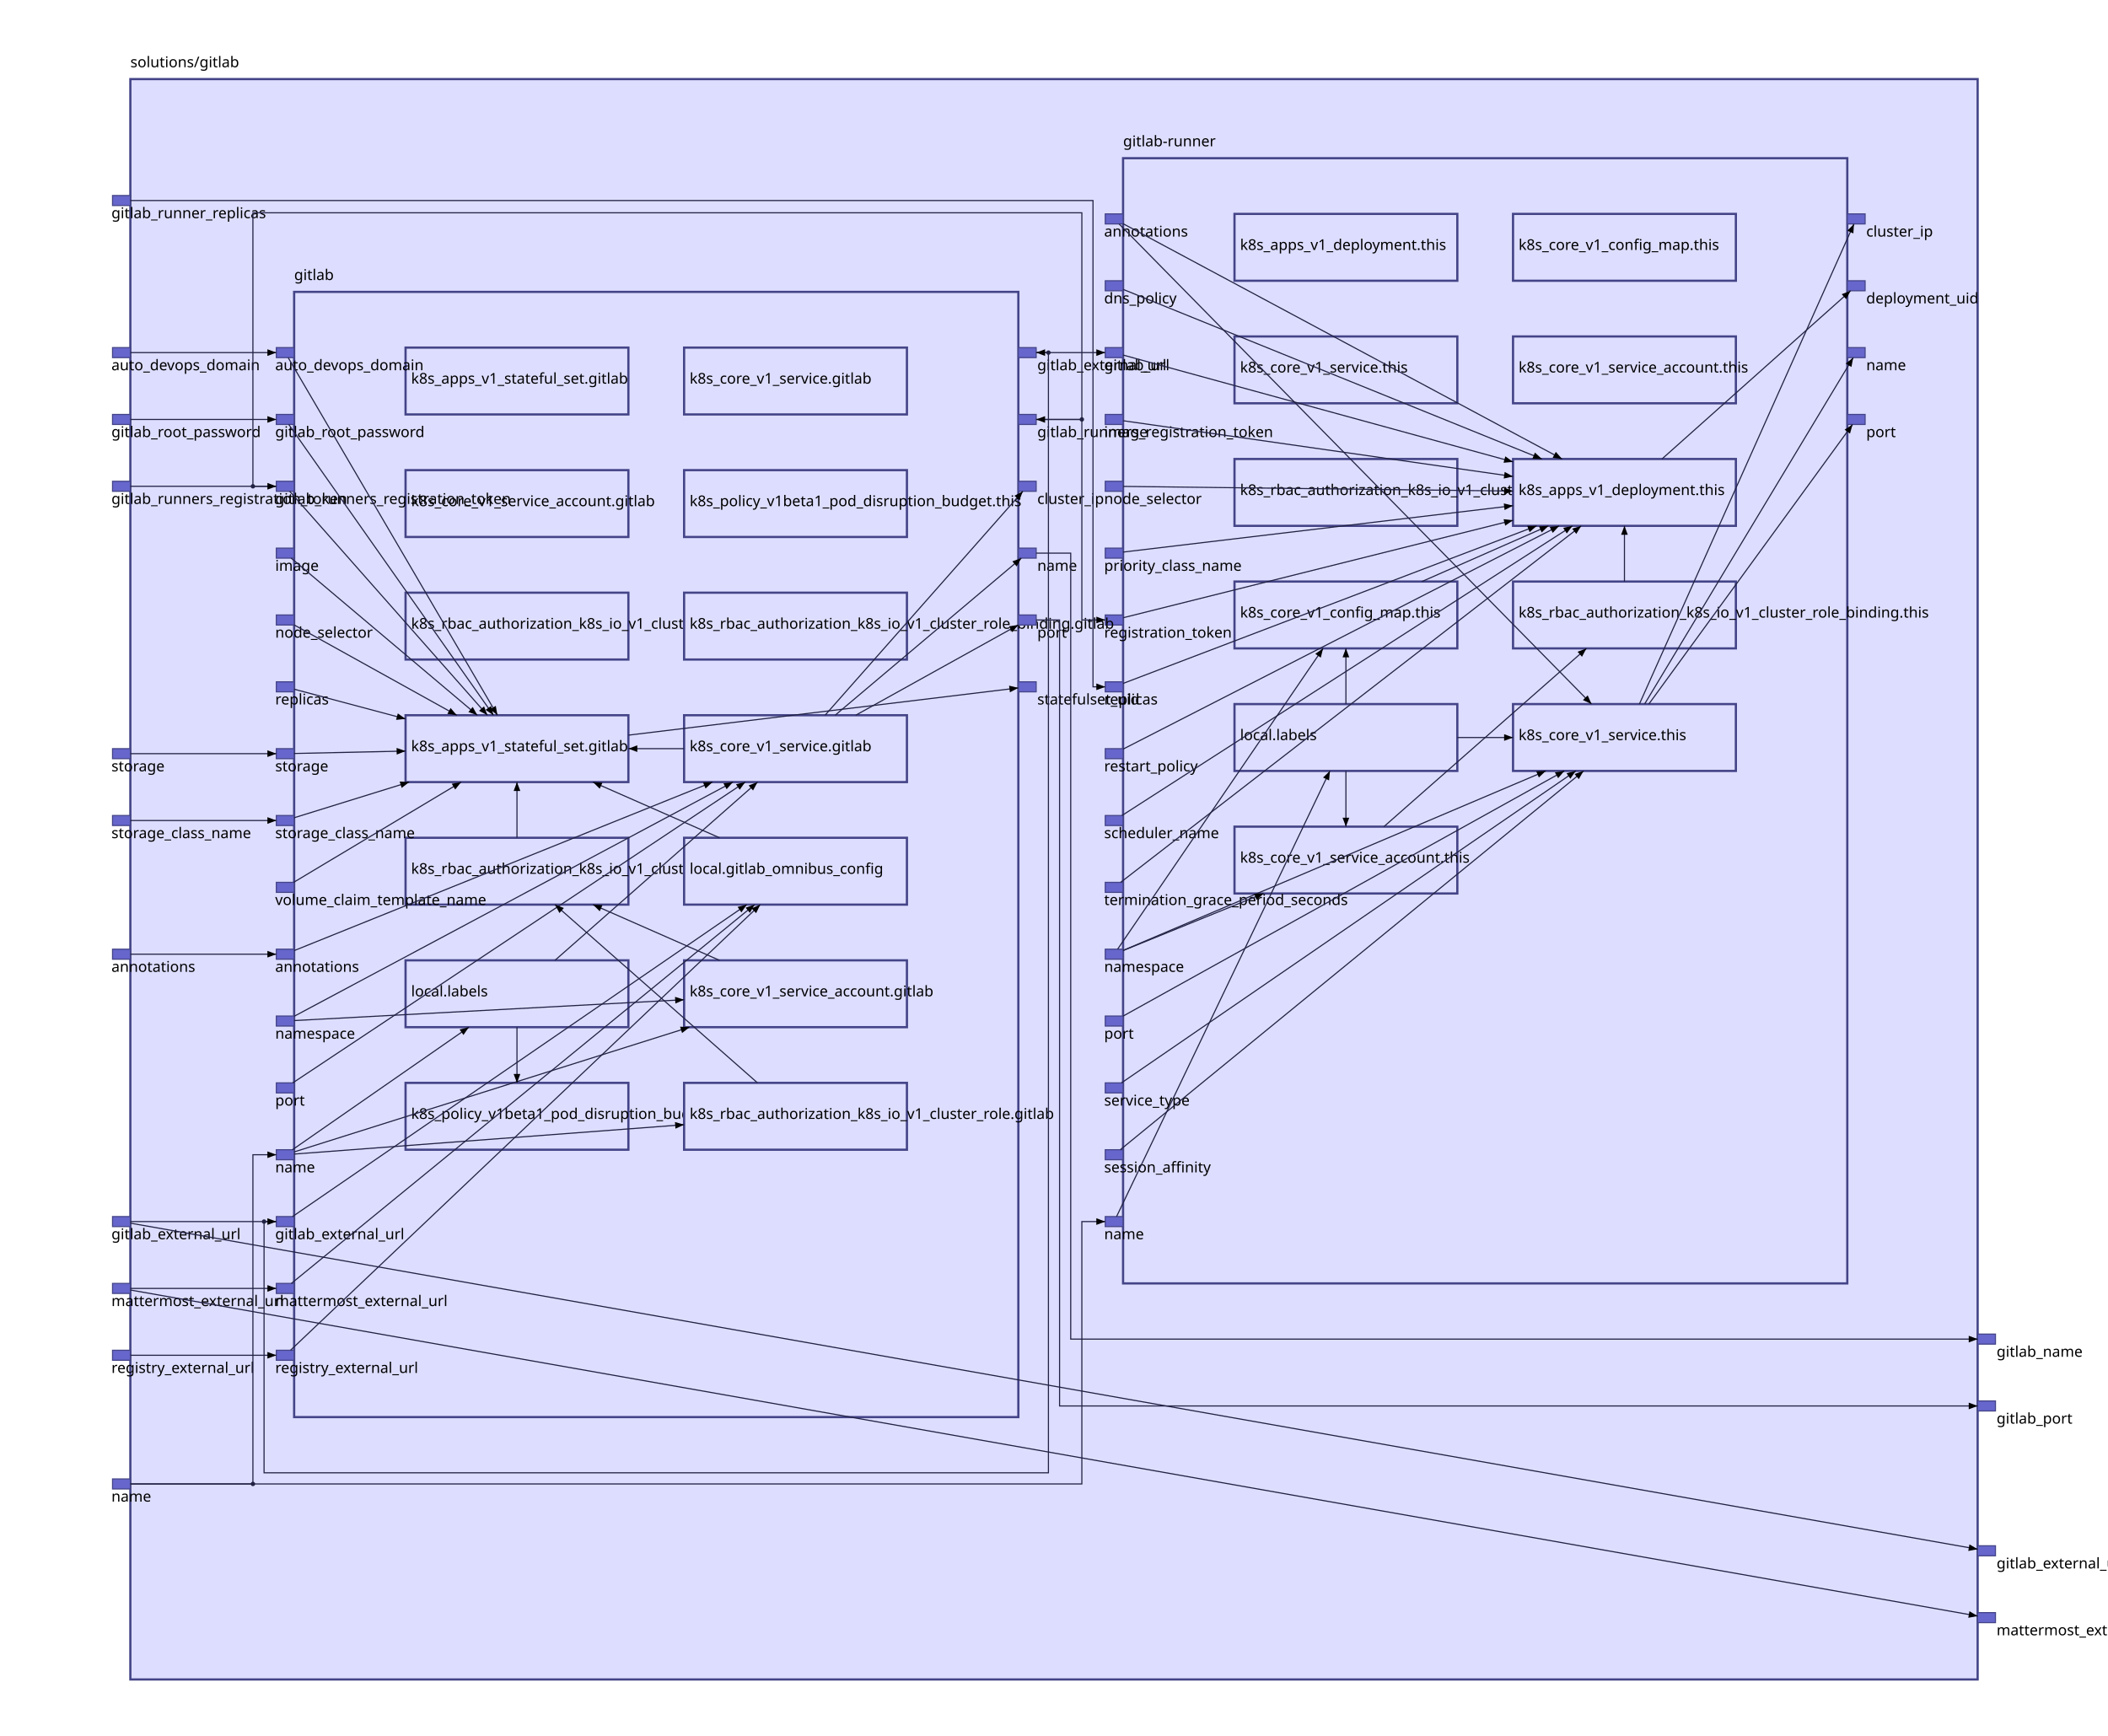
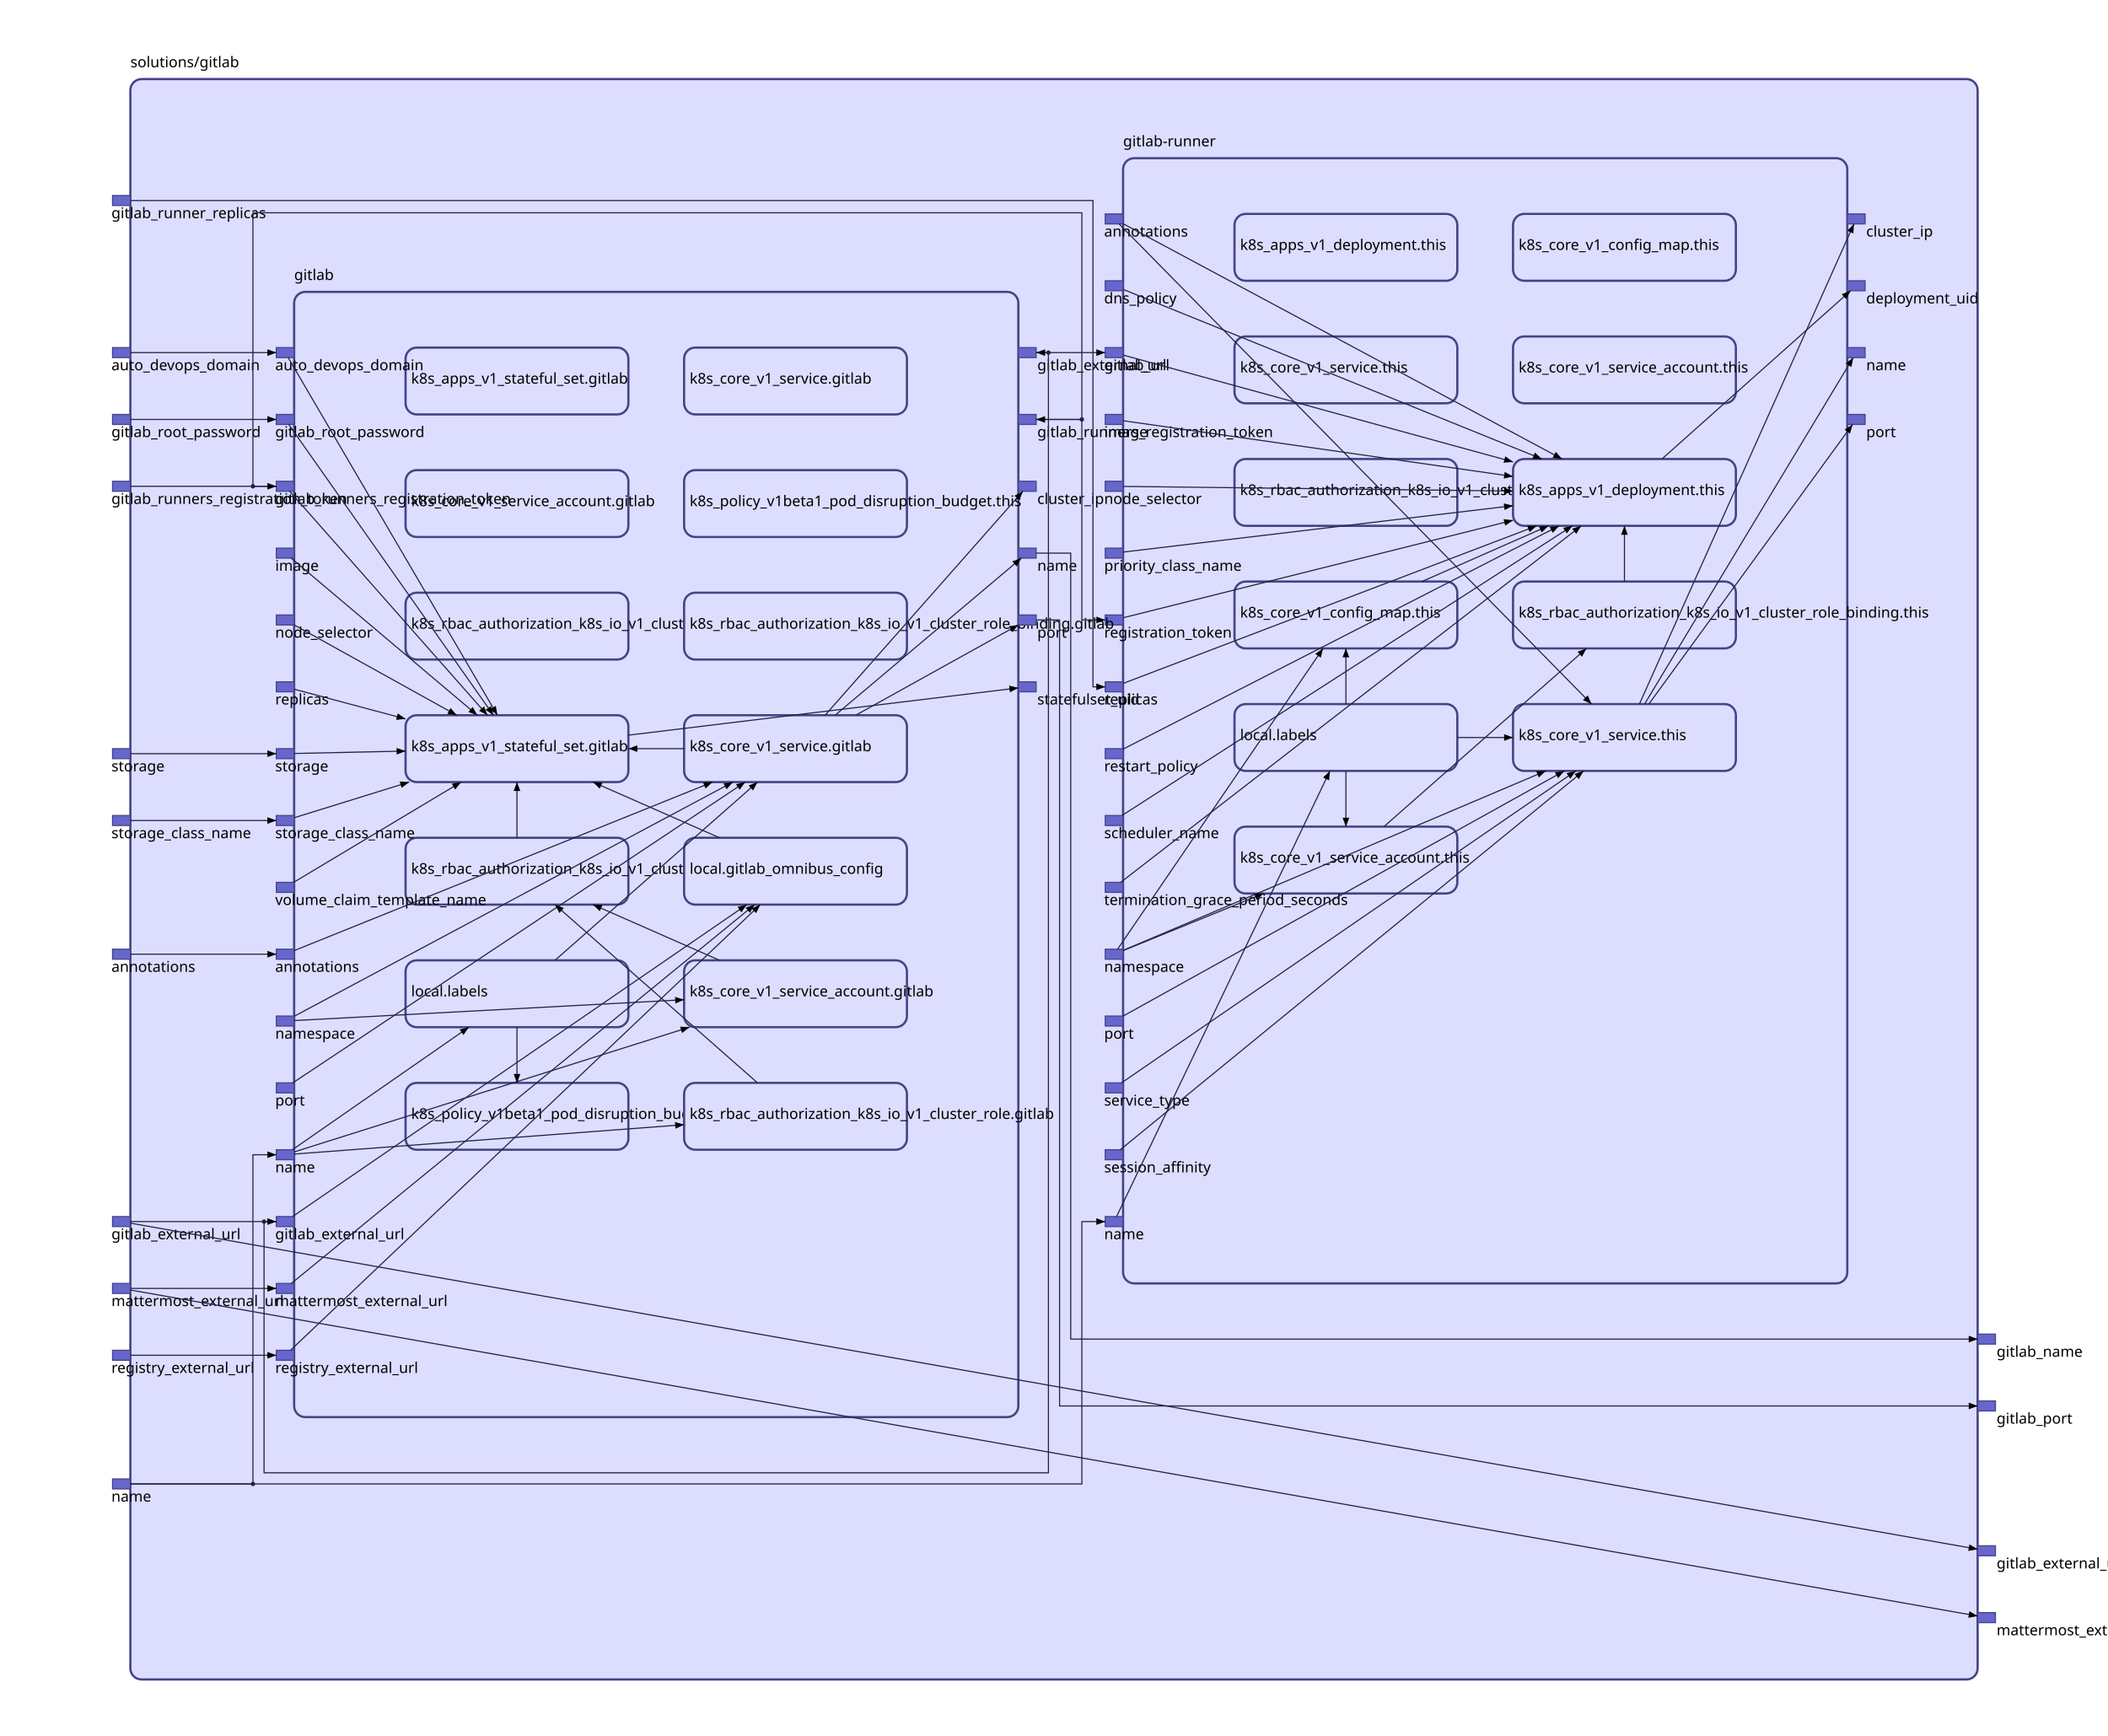
<svg xmlns="http://www.w3.org/2000/svg" id="sprotty_1" class="sprotty-graph sprotty" tabindex="1002" viewBox="0 0 1892 1557.5">
  <style>.elknode {
    stroke: #448;
    stroke-width: 2;
    fill: #ddf;
}

.elkport {
    stroke: #448;
    stroke-width: 1;
    fill: #66c;
}

.elkedge {
    fill: none;
    stroke: #224;
    stroke-width: 1;
}

.elkedge.arrow {
    fill: #336;
}

.elklabel {
    stroke-width: 0;
    stroke: #000;
    fill: #000;
    font-family: sans-serif;
    font-size: 10pt;
    dominant-baseline: hanging;
}

.elkjunction {
    stroke: none;
    fill: #224;
}

.selected &gt; rect {
    stroke-width: 3;
}

.mouseover {
    stroke: #88f;
}
/*
 * Copyright (C) 2017 TypeFox and others.
 *
 * Licensed under the Apache License, Version 2.0 (the "License"); you may not use this file except in compliance with the License.
 * You may obtain a copy of the License at http://www.apache.org/licenses/LICENSE-2.0
 */

.sprotty {
    padding: 0px;
    font-family: "Helvetica Neue", Helvetica, Arial, sans-serif;
}

.sprotty-hidden {
    display: block;
    position: absolute;
    width: 0px;
    height: 0px;
}

.sprotty-popup {
    font-family: "Helvetica Neue", Helvetica, Arial, sans-serif;
    position: absolute;
    background: white;
    border-radius: 5px;
    border: 1px solid;
    max-width: 400px;
    min-width: 100px;
}

.sprotty-popup &gt; div {
    margin: 10px;
}

.sprotty-popup-closed {
    display: none;
}
</style>
  <g transform="scale(1) translate(0,0)">
    <g id="sprotty_3" transform="translate(117, 71)" opacity="1">
-       <rect class="elknode" x="0" y="0" width="1658" height="1436.5" />
+       <rect class="elknode" x="0" y="0" rx="10" width="1658" height="1436.5" />
      <g id="sprotty_5" transform="translate(891, 71)" opacity="1">
-         <rect class="elknode" x="0" y="0" width="650" height="1010" />
+         <rect class="elknode" x="0" y="0" rx="10" width="650" height="1010" />
        <g id="sprotty_7" transform="translate(100, 50)" opacity="1">
-           <rect class="elknode" x="0" y="0" width="200" height="60" />
+           <rect class="elknode" x="0" y="0" rx="10" width="200" height="60" />
          <text id="sprotty_8" class="elklabel" transform="translate(5, 22) translate(0, 0)" opacity="1">k8s_apps_v1_deployment.this</text>
        </g>
        <g id="sprotty_9" transform="translate(350, 50)" opacity="1">
-           <rect class="elknode" x="0" y="0" width="200" height="60" />
+           <rect class="elknode" x="0" y="0" rx="10" width="200" height="60" />
          <text id="sprotty_10" class="elklabel" transform="translate(5, 22) translate(0, 0)" opacity="1">k8s_core_v1_config_map.this</text>
        </g>
        <g id="sprotty_11" transform="translate(100, 160)" opacity="1">
-           <rect class="elknode" x="0" y="0" width="200" height="60" />
+           <rect class="elknode" x="0" y="0" rx="10" width="200" height="60" />
          <text id="sprotty_12" class="elklabel" transform="translate(5, 22) translate(0, 0)" opacity="1">k8s_core_v1_service.this</text>
        </g>
        <g id="sprotty_13" transform="translate(350, 160)" opacity="1">
-           <rect class="elknode" x="0" y="0" width="200" height="60" />
+           <rect class="elknode" x="0" y="0" rx="10" width="200" height="60" />
          <text id="sprotty_14" class="elklabel" transform="translate(5, 22) translate(0, 0)" opacity="1">k8s_core_v1_service_account.this</text>
        </g>
        <g id="sprotty_15" transform="translate(100, 270)" opacity="1">
-           <rect class="elknode" x="0" y="0" width="200" height="60" />
+           <rect class="elknode" x="0" y="0" rx="10" width="200" height="60" />
          <text id="sprotty_16" class="elklabel" transform="translate(5, 22) translate(0, 0)" opacity="1">k8s_rbac_authorization_k8s_io_v1_cluster_role_binding.this</text>
        </g>
        <g id="sprotty_31" transform="translate(350, 270)" opacity="1">
-           <rect class="elknode" x="0" y="0" width="200" height="60" />
+           <rect class="elknode" x="0" y="0" rx="10" width="200" height="60" />
          <text id="sprotty_32" class="elklabel" transform="translate(5, 22) translate(0, 0)" opacity="1">k8s_apps_v1_deployment.this</text>
        </g>
        <g id="sprotty_33" transform="translate(100, 380)" opacity="1">
-           <rect class="elknode" x="0" y="0" width="200" height="60" />
+           <rect class="elknode" x="0" y="0" rx="10" width="200" height="60" />
          <text id="sprotty_34" class="elklabel" transform="translate(5, 22) translate(0, 0)" opacity="1">k8s_core_v1_config_map.this</text>
        </g>
        <g id="sprotty_36" transform="translate(350, 380)" opacity="1">
-           <rect class="elknode" x="0" y="0" width="200" height="60" />
+           <rect class="elknode" x="0" y="0" rx="10" width="200" height="60" />
          <text id="sprotty_37" class="elklabel" transform="translate(5, 22) translate(0, 0)" opacity="1">k8s_rbac_authorization_k8s_io_v1_cluster_role_binding.this</text>
        </g>
        <g id="sprotty_72" transform="translate(100, 490)" opacity="1">
-           <rect class="elknode" x="0" y="0" width="200" height="60" />
+           <rect class="elknode" x="0" y="0" rx="10" width="200" height="60" />
          <text id="sprotty_73" class="elklabel" transform="translate(5, 22) translate(0, 0)" opacity="1">local.labels</text>
        </g>
        <g id="sprotty_78" transform="translate(350, 490)" opacity="1">
-           <rect class="elknode" x="0" y="0" width="200" height="60" />
+           <rect class="elknode" x="0" y="0" rx="10" width="200" height="60" />
          <text id="sprotty_79" class="elklabel" transform="translate(5, 22) translate(0, 0)" opacity="1">k8s_core_v1_service.this</text>
        </g>
        <g id="sprotty_92" transform="translate(100, 600)" opacity="1">
-           <rect class="elknode" x="0" y="0" width="200" height="60" />
+           <rect class="elknode" x="0" y="0" rx="10" width="200" height="60" />
          <text id="sprotty_93" class="elklabel" transform="translate(5, 22) translate(0, 0)" opacity="1">k8s_core_v1_service_account.this</text>
        </g>
        <g id="sprotty_39" transform="translate(-16, 50)" opacity="1">
          <rect class="elkport" x="0" y="0" width="16" height="9" />
          <text id="sprotty_40" class="elklabel" transform="translate(-1, 10) translate(0, 0)" opacity="1">annotations</text>
        </g>
        <g id="sprotty_42" transform="translate(-16, 110)" opacity="1">
          <rect class="elkport" x="0" y="0" width="16" height="9" />
          <text id="sprotty_43" class="elklabel" transform="translate(-1, 10) translate(0, 0)" opacity="1">dns_policy</text>
        </g>
        <g id="sprotty_45" transform="translate(-16, 170)" opacity="1">
          <rect class="elkport" x="0" y="0" width="16" height="9" />
          <text id="sprotty_46" class="elklabel" transform="translate(-1, 10) translate(0, 0)" opacity="1">gitlab_url</text>
        </g>
        <g id="sprotty_48" transform="translate(-16, 230)" opacity="1">
          <rect class="elkport" x="0" y="0" width="16" height="9" />
          <text id="sprotty_49" class="elklabel" transform="translate(-1, 10) translate(0, 0)" opacity="1">image</text>
        </g>
        <g id="sprotty_51" transform="translate(-16, 290)" opacity="1">
          <rect class="elkport" x="0" y="0" width="16" height="9" />
          <text id="sprotty_52" class="elklabel" transform="translate(-1, 10) translate(0, 0)" opacity="1">node_selector</text>
        </g>
        <g id="sprotty_54" transform="translate(-16, 350)" opacity="1">
          <rect class="elkport" x="0" y="0" width="16" height="9" />
          <text id="sprotty_55" class="elklabel" transform="translate(-1, 10) translate(0, 0)" opacity="1">priority_class_name</text>
        </g>
        <g id="sprotty_57" transform="translate(-16, 410)" opacity="1">
          <rect class="elkport" x="0" y="0" width="16" height="9" />
          <text id="sprotty_58" class="elklabel" transform="translate(-1, 10) translate(0, 0)" opacity="1">registration_token</text>
        </g>
        <g id="sprotty_60" transform="translate(-16, 470)" opacity="1">
          <rect class="elkport" x="0" y="0" width="16" height="9" />
          <text id="sprotty_61" class="elklabel" transform="translate(-1, 10) translate(0, 0)" opacity="1">replicas</text>
        </g>
        <g id="sprotty_63" transform="translate(-16, 530)" opacity="1">
          <rect class="elkport" x="0" y="0" width="16" height="9" />
          <text id="sprotty_64" class="elklabel" transform="translate(-1, 10) translate(0, 0)" opacity="1">restart_policy</text>
        </g>
        <g id="sprotty_66" transform="translate(-16, 590)" opacity="1">
          <rect class="elkport" x="0" y="0" width="16" height="9" />
          <text id="sprotty_67" class="elklabel" transform="translate(-1, 10) translate(0, 0)" opacity="1">scheduler_name</text>
        </g>
        <g id="sprotty_69" transform="translate(-16, 650)" opacity="1">
          <rect class="elkport" x="0" y="0" width="16" height="9" />
          <text id="sprotty_70" class="elklabel" transform="translate(-1, 10) translate(0, 0)" opacity="1">termination_grace_period_seconds</text>
        </g>
        <g id="sprotty_75" transform="translate(-16, 710)" opacity="1">
          <rect class="elkport" x="0" y="0" width="16" height="9" />
          <text id="sprotty_76" class="elklabel" transform="translate(-1, 10) translate(0, 0)" opacity="1">namespace</text>
        </g>
        <g id="sprotty_83" transform="translate(-16, 770)" opacity="1">
          <rect class="elkport" x="0" y="0" width="16" height="9" />
          <text id="sprotty_84" class="elklabel" transform="translate(-1, 10) translate(0, 0)" opacity="1">port</text>
        </g>
        <g id="sprotty_86" transform="translate(-16, 830)" opacity="1">
          <rect class="elkport" x="0" y="0" width="16" height="9" />
          <text id="sprotty_87" class="elklabel" transform="translate(-1, 10) translate(0, 0)" opacity="1">service_type</text>
        </g>
        <g id="sprotty_89" transform="translate(-16, 890)" opacity="1">
          <rect class="elkport" x="0" y="0" width="16" height="9" />
          <text id="sprotty_90" class="elklabel" transform="translate(-1, 10) translate(0, 0)" opacity="1">session_affinity</text>
        </g>
        <g id="sprotty_97" transform="translate(-16, 950)" opacity="1">
          <rect class="elkport" x="0" y="0" width="16" height="9" />
          <text id="sprotty_98" class="elklabel" transform="translate(-1, 10) translate(0, 0)" opacity="1">name</text>
        </g>
        <g id="sprotty_100" transform="translate(650, 50)" opacity="1">
          <rect class="elkport" x="0" y="0" width="16" height="9" />
          <text id="sprotty_101" class="elklabel" transform="translate(17, 10) translate(0, 0)" opacity="1">cluster_ip</text>
        </g>
        <g id="sprotty_103" transform="translate(650, 110)" opacity="1">
          <rect class="elkport" x="0" y="0" width="16" height="9" />
          <text id="sprotty_104" class="elklabel" transform="translate(17, 10) translate(0, 0)" opacity="1">deployment_uid</text>
        </g>
        <g id="sprotty_106" transform="translate(650, 170)" opacity="1">
          <rect class="elkport" x="0" y="0" width="16" height="9" />
          <text id="sprotty_107" class="elklabel" transform="translate(17, 10) translate(0, 0)" opacity="1">name</text>
        </g>
        <g id="sprotty_109" transform="translate(650, 230)" opacity="1">
          <rect class="elkport" x="0" y="0" width="16" height="9" />
          <text id="sprotty_110" class="elklabel" transform="translate(17, 10) translate(0, 0)" opacity="1">port</text>
        </g>
        <text id="sprotty_6" class="elklabel" transform="translate(0, -21) translate(0, 0)" opacity="1">gitlab-runner</text>
      </g>
      <g id="sprotty_17" transform="translate(147, 191)" opacity="1">
-         <rect class="elknode" x="0" y="0" width="650" height="1010" />
+         <rect class="elknode" x="0" y="0" rx="10" width="650" height="1010" />
        <g id="sprotty_19" transform="translate(100, 50)" opacity="1">
-           <rect class="elknode" x="0" y="0" width="200" height="60" />
+           <rect class="elknode" x="0" y="0" rx="10" width="200" height="60" />
          <text id="sprotty_20" class="elklabel" transform="translate(5, 22) translate(0, 0)" opacity="1">k8s_apps_v1_stateful_set.gitlab</text>
        </g>
        <g id="sprotty_21" transform="translate(350, 50)" opacity="1">
-           <rect class="elknode" x="0" y="0" width="200" height="60" />
+           <rect class="elknode" x="0" y="0" rx="10" width="200" height="60" />
          <text id="sprotty_22" class="elklabel" transform="translate(5, 22) translate(0, 0)" opacity="1">k8s_core_v1_service.gitlab</text>
        </g>
        <g id="sprotty_23" transform="translate(100, 160)" opacity="1">
-           <rect class="elknode" x="0" y="0" width="200" height="60" />
+           <rect class="elknode" x="0" y="0" rx="10" width="200" height="60" />
          <text id="sprotty_24" class="elklabel" transform="translate(5, 22) translate(0, 0)" opacity="1">k8s_core_v1_service_account.gitlab</text>
        </g>
        <g id="sprotty_25" transform="translate(350, 160)" opacity="1">
-           <rect class="elknode" x="0" y="0" width="200" height="60" />
+           <rect class="elknode" x="0" y="0" rx="10" width="200" height="60" />
          <text id="sprotty_26" class="elklabel" transform="translate(5, 22) translate(0, 0)" opacity="1">k8s_policy_v1beta1_pod_disruption_budget.this</text>
        </g>
        <g id="sprotty_27" transform="translate(100, 270)" opacity="1">
-           <rect class="elknode" x="0" y="0" width="200" height="60" />
+           <rect class="elknode" x="0" y="0" rx="10" width="200" height="60" />
          <text id="sprotty_28" class="elklabel" transform="translate(5, 22) translate(0, 0)" opacity="1">k8s_rbac_authorization_k8s_io_v1_cluster_role.gitlab</text>
        </g>
        <g id="sprotty_29" transform="translate(350, 270)" opacity="1">
-           <rect class="elknode" x="0" y="0" width="200" height="60" />
+           <rect class="elknode" x="0" y="0" rx="10" width="200" height="60" />
          <text id="sprotty_30" class="elklabel" transform="translate(5, 22) translate(0, 0)" opacity="1">k8s_rbac_authorization_k8s_io_v1_cluster_role_binding.gitlab</text>
        </g>
        <g id="sprotty_124" transform="translate(100, 380)" opacity="1">
-           <rect class="elknode" x="0" y="0" width="200" height="60" />
+           <rect class="elknode" x="0" y="0" rx="10" width="200" height="60" />
          <text id="sprotty_125" class="elklabel" transform="translate(5, 22) translate(0, 0)" opacity="1">k8s_apps_v1_stateful_set.gitlab</text>
        </g>
        <g id="sprotty_126" transform="translate(350, 380)" opacity="1">
-           <rect class="elknode" x="0" y="0" width="200" height="60" />
+           <rect class="elknode" x="0" y="0" rx="10" width="200" height="60" />
          <text id="sprotty_127" class="elklabel" transform="translate(5, 22) translate(0, 0)" opacity="1">k8s_core_v1_service.gitlab</text>
        </g>
        <g id="sprotty_129" transform="translate(100, 490)" opacity="1">
-           <rect class="elknode" x="0" y="0" width="200" height="60" />
+           <rect class="elknode" x="0" y="0" rx="10" width="200" height="60" />
          <text id="sprotty_130" class="elklabel" transform="translate(5, 22) translate(0, 0)" opacity="1">k8s_rbac_authorization_k8s_io_v1_cluster_role_binding.gitlab</text>
        </g>
        <g id="sprotty_132" transform="translate(350, 490)" opacity="1">
-           <rect class="elknode" x="0" y="0" width="200" height="60" />
+           <rect class="elknode" x="0" y="0" rx="10" width="200" height="60" />
          <text id="sprotty_133" class="elklabel" transform="translate(5, 22) translate(0, 0)" opacity="1">local.gitlab_omnibus_config</text>
        </g>
        <g id="sprotty_162" transform="translate(100, 600)" opacity="1">
-           <rect class="elknode" x="0" y="0" width="200" height="60" />
+           <rect class="elknode" x="0" y="0" rx="10" width="200" height="60" />
          <text id="sprotty_163" class="elklabel" transform="translate(5, 22) translate(0, 0)" opacity="1">local.labels</text>
        </g>
        <g id="sprotty_174" transform="translate(350, 600)" opacity="1">
-           <rect class="elknode" x="0" y="0" width="200" height="60" />
+           <rect class="elknode" x="0" y="0" rx="10" width="200" height="60" />
          <text id="sprotty_175" class="elklabel" transform="translate(5, 22) translate(0, 0)" opacity="1">k8s_core_v1_service_account.gitlab</text>
        </g>
        <g id="sprotty_180" transform="translate(100, 710)" opacity="1">
-           <rect class="elknode" x="0" y="0" width="200" height="60" />
+           <rect class="elknode" x="0" y="0" rx="10" width="200" height="60" />
          <text id="sprotty_181" class="elklabel" transform="translate(5, 22) translate(0, 0)" opacity="1">k8s_policy_v1beta1_pod_disruption_budget.this</text>
        </g>
        <g id="sprotty_183" transform="translate(350, 710)" opacity="1">
-           <rect class="elknode" x="0" y="0" width="200" height="60" />
+           <rect class="elknode" x="0" y="0" rx="10" width="200" height="60" />
          <text id="sprotty_184" class="elklabel" transform="translate(5, 22) translate(0, 0)" opacity="1">k8s_rbac_authorization_k8s_io_v1_cluster_role.gitlab</text>
        </g>
        <g id="sprotty_112" transform="translate(650, 50)" opacity="1">
          <rect class="elkport" x="0" y="0" width="16" height="9" />
          <text id="sprotty_113" class="elklabel" transform="translate(17, 10) translate(0, 0)" opacity="1">gitlab_external_url</text>
        </g>
        <g id="sprotty_118" transform="translate(650, 110)" opacity="1">
          <rect class="elkport" x="0" y="0" width="16" height="9" />
          <text id="sprotty_119" class="elklabel" transform="translate(17, 10) translate(0, 0)" opacity="1">gitlab_runners_registration_token</text>
        </g>
        <g id="sprotty_135" transform="translate(-16, 50)" opacity="1">
          <rect class="elkport" x="0" y="0" width="16" height="9" />
          <text id="sprotty_136" class="elklabel" transform="translate(-1, 10) translate(0, 0)" opacity="1">auto_devops_domain</text>
        </g>
        <g id="sprotty_138" transform="translate(-16, 110)" opacity="1">
          <rect class="elkport" x="0" y="0" width="16" height="9" />
          <text id="sprotty_139" class="elklabel" transform="translate(-1, 10) translate(0, 0)" opacity="1">gitlab_root_password</text>
        </g>
        <g id="sprotty_141" transform="translate(-16, 170)" opacity="1">
          <rect class="elkport" x="0" y="0" width="16" height="9" />
          <text id="sprotty_142" class="elklabel" transform="translate(-1, 10) translate(0, 0)" opacity="1">gitlab_runners_registration_token</text>
        </g>
        <g id="sprotty_144" transform="translate(-16, 230)" opacity="1">
          <rect class="elkport" x="0" y="0" width="16" height="9" />
          <text id="sprotty_145" class="elklabel" transform="translate(-1, 10) translate(0, 0)" opacity="1">image</text>
        </g>
        <g id="sprotty_147" transform="translate(-16, 290)" opacity="1">
          <rect class="elkport" x="0" y="0" width="16" height="9" />
          <text id="sprotty_148" class="elklabel" transform="translate(-1, 10) translate(0, 0)" opacity="1">node_selector</text>
        </g>
        <g id="sprotty_150" transform="translate(-16, 350)" opacity="1">
          <rect class="elkport" x="0" y="0" width="16" height="9" />
          <text id="sprotty_151" class="elklabel" transform="translate(-1, 10) translate(0, 0)" opacity="1">replicas</text>
        </g>
        <g id="sprotty_153" transform="translate(-16, 410)" opacity="1">
          <rect class="elkport" x="0" y="0" width="16" height="9" />
          <text id="sprotty_154" class="elklabel" transform="translate(-1, 10) translate(0, 0)" opacity="1">storage</text>
        </g>
        <g id="sprotty_156" transform="translate(-16, 470)" opacity="1">
          <rect class="elkport" x="0" y="0" width="16" height="9" />
          <text id="sprotty_157" class="elklabel" transform="translate(-1, 10) translate(0, 0)" opacity="1">storage_class_name</text>
        </g>
        <g id="sprotty_159" transform="translate(-16, 530)" opacity="1">
          <rect class="elkport" x="0" y="0" width="16" height="9" />
          <text id="sprotty_160" class="elklabel" transform="translate(-1, 10) translate(0, 0)" opacity="1">volume_claim_template_name</text>
        </g>
        <g id="sprotty_165" transform="translate(-16, 590)" opacity="1">
          <rect class="elkport" x="0" y="0" width="16" height="9" />
          <text id="sprotty_166" class="elklabel" transform="translate(-1, 10) translate(0, 0)" opacity="1">annotations</text>
        </g>
        <g id="sprotty_168" transform="translate(-16, 650)" opacity="1">
          <rect class="elkport" x="0" y="0" width="16" height="9" />
          <text id="sprotty_169" class="elklabel" transform="translate(-1, 10) translate(0, 0)" opacity="1">namespace</text>
        </g>
        <g id="sprotty_171" transform="translate(-16, 710)" opacity="1">
          <rect class="elkport" x="0" y="0" width="16" height="9" />
          <text id="sprotty_172" class="elklabel" transform="translate(-1, 10) translate(0, 0)" opacity="1">port</text>
        </g>
        <g id="sprotty_176" transform="translate(-16, 770)" opacity="1">
          <rect class="elkport" x="0" y="0" width="16" height="9" />
          <text id="sprotty_177" class="elklabel" transform="translate(-1, 10) translate(0, 0)" opacity="1">name</text>
        </g>
        <g id="sprotty_188" transform="translate(-16, 830)" opacity="1">
          <rect class="elkport" x="0" y="0" width="16" height="9" />
          <text id="sprotty_189" class="elklabel" transform="translate(-1, 10) translate(0, 0)" opacity="1">gitlab_external_url</text>
        </g>
        <g id="sprotty_191" transform="translate(-16, 890)" opacity="1">
          <rect class="elkport" x="0" y="0" width="16" height="9" />
          <text id="sprotty_192" class="elklabel" transform="translate(-1, 10) translate(0, 0)" opacity="1">mattermost_external_url</text>
        </g>
        <g id="sprotty_194" transform="translate(-16, 950)" opacity="1">
          <rect class="elkport" x="0" y="0" width="16" height="9" />
          <text id="sprotty_195" class="elklabel" transform="translate(-1, 10) translate(0, 0)" opacity="1">registry_external_url</text>
        </g>
        <g id="sprotty_198" transform="translate(650, 170)" opacity="1">
          <rect class="elkport" x="0" y="0" width="16" height="9" />
          <text id="sprotty_199" class="elklabel" transform="translate(17, 10) translate(0, 0)" opacity="1">cluster_ip</text>
        </g>
        <g id="sprotty_203" transform="translate(650, 230)" opacity="1">
          <rect class="elkport" x="0" y="0" width="16" height="9" />
          <text id="sprotty_204" class="elklabel" transform="translate(17, 10) translate(0, 0)" opacity="1">name</text>
        </g>
        <g id="sprotty_206" transform="translate(650, 290)" opacity="1">
          <rect class="elkport" x="0" y="0" width="16" height="9" />
          <text id="sprotty_207" class="elklabel" transform="translate(17, 10) translate(0, 0)" opacity="1">port</text>
        </g>
        <g id="sprotty_209" transform="translate(650, 350)" opacity="1">
          <rect class="elkport" x="0" y="0" width="16" height="9" />
          <text id="sprotty_210" class="elklabel" transform="translate(17, 10) translate(0, 0)" opacity="1">statefulset_uid</text>
        </g>
        <text id="sprotty_18" class="elklabel" transform="translate(0, -21) translate(0, 0)" opacity="1">gitlab</text>
      </g>
      <g id="sprotty_115" transform="translate(-16, 1256.5)" opacity="1">
        <rect class="elkport" x="0" y="0" width="16" height="9" />
        <text id="sprotty_116" class="elklabel" transform="translate(-1, 10) translate(0, 0)" opacity="1">name</text>
      </g>
      <g id="sprotty_121" transform="translate(-16, 104.5)" opacity="1">
        <rect class="elkport" x="0" y="0" width="16" height="9" />
        <text id="sprotty_122" class="elklabel" transform="translate(-1, 10) translate(0, 0)" opacity="1">gitlab_runner_replicas</text>
      </g>
      <g id="sprotty_212" transform="translate(-16, 781)" opacity="1">
        <rect class="elkport" x="0" y="0" width="16" height="9" />
        <text id="sprotty_213" class="elklabel" transform="translate(-1, 10) translate(0, 0)" opacity="1">annotations</text>
      </g>
      <g id="sprotty_215" transform="translate(-16, 241)" opacity="1">
        <rect class="elkport" x="0" y="0" width="16" height="9" />
        <text id="sprotty_216" class="elklabel" transform="translate(-1, 10) translate(0, 0)" opacity="1">auto_devops_domain</text>
      </g>
      <g id="sprotty_218" transform="translate(-16, 1021)" opacity="1">
        <rect class="elkport" x="0" y="0" width="16" height="9" />
        <text id="sprotty_219" class="elklabel" transform="translate(-1, 10) translate(0, 0)" opacity="1">gitlab_external_url</text>
      </g>
      <g id="sprotty_221" transform="translate(-16, 301)" opacity="1">
        <rect class="elkport" x="0" y="0" width="16" height="9" />
        <text id="sprotty_222" class="elklabel" transform="translate(-1, 10) translate(0, 0)" opacity="1">gitlab_root_password</text>
      </g>
      <g id="sprotty_224" transform="translate(-16, 361)" opacity="1">
        <rect class="elkport" x="0" y="0" width="16" height="9" />
        <text id="sprotty_225" class="elklabel" transform="translate(-1, 10) translate(0, 0)" opacity="1">gitlab_runners_registration_token</text>
      </g>
      <g id="sprotty_227" transform="translate(-16, 1081)" opacity="1">
        <rect class="elkport" x="0" y="0" width="16" height="9" />
        <text id="sprotty_228" class="elklabel" transform="translate(-1, 10) translate(0, 0)" opacity="1">mattermost_external_url</text>
      </g>
      <g id="sprotty_231" transform="translate(-16, 1141)" opacity="1">
        <rect class="elkport" x="0" y="0" width="16" height="9" />
        <text id="sprotty_232" class="elklabel" transform="translate(-1, 10) translate(0, 0)" opacity="1">registry_external_url</text>
      </g>
      <g id="sprotty_234" transform="translate(-16, 601)" opacity="1">
        <rect class="elkport" x="0" y="0" width="16" height="9" />
        <text id="sprotty_235" class="elklabel" transform="translate(-1, 10) translate(0, 0)" opacity="1">storage</text>
      </g>
      <g id="sprotty_237" transform="translate(-16, 661)" opacity="1">
        <rect class="elkport" x="0" y="0" width="16" height="9" />
        <text id="sprotty_238" class="elklabel" transform="translate(-1, 10) translate(0, 0)" opacity="1">storage_class_name</text>
      </g>
      <g id="sprotty_240" transform="translate(1658, 1316.5)" opacity="1">
        <rect class="elkport" x="0" y="0" width="16" height="9" />
        <text id="sprotty_241" class="elklabel" transform="translate(17, 10) translate(0, 0)" opacity="1">gitlab_external_url</text>
      </g>
      <g id="sprotty_243" transform="translate(1658, 1126.5)" opacity="1">
        <rect class="elkport" x="0" y="0" width="16" height="9" />
        <text id="sprotty_244" class="elklabel" transform="translate(17, 10) translate(0, 0)" opacity="1">gitlab_name</text>
      </g>
      <g id="sprotty_246" transform="translate(1658, 1186.5)" opacity="1">
        <rect class="elkport" x="0" y="0" width="16" height="9" />
        <text id="sprotty_247" class="elklabel" transform="translate(17, 10) translate(0, 0)" opacity="1">gitlab_port</text>
      </g>
      <g id="sprotty_249" transform="translate(1658, 1376.5)" opacity="1">
        <rect class="elkport" x="0" y="0" width="16" height="9" />
        <text id="sprotty_250" class="elklabel" transform="translate(17, 10) translate(0, 0)" opacity="1">mattermost_external_url</text>
      </g>
      <text id="sprotty_4" class="elklabel" transform="translate(0, -21) translate(0, 0)" opacity="1">solutions/gitlab</text>
      <g id="sprotty_35" class="sprotty-edge" opacity="1">
        <path class="elkedge" d="M 1159.182,451 L 1272.818,401" />
        <path class="edge arrow" d="M 0,0 L 8,-3 L 8,3 Z" transform="rotate(156.2505 1272.818 401) translate(1272.818 401)" />
      </g>
      <g id="sprotty_38" class="sprotty-edge" opacity="1">
        <path class="elkedge" d="M 1341,451 L 1341,401" />
        <path class="edge arrow" d="M 0,0 L 8,-3 L 8,3 Z" transform="rotate(90 1341 401) translate(1341 401)" />
      </g>
      <g id="sprotty_41" class="sprotty-edge" opacity="1">
        <path class="elkedge" d="M 891,129.788 L 1285.033,341" />
        <path class="edge arrow" d="M 0,0 L 8,-3 L 8,3 Z" transform="rotate(-151.8075 1285.033 341) translate(1285.033 341)" />
      </g>
      <g id="sprotty_44" class="sprotty-edge" opacity="1">
        <path class="elkedge" d="M 891,188.74 L 1266.93,341" />
        <path class="edge arrow" d="M 0,0 L 8,-3 L 8,3 Z" transform="rotate(-157.951 1266.93 341) translate(1266.93 341)" />
      </g>
      <g id="sprotty_47" class="sprotty-edge" opacity="1">
        <path class="elkedge" d="M 891,247.692 L 1241,343.598" />
        <path class="edge arrow" d="M 0,0 L 8,-3 L 8,3 Z" transform="rotate(-164.6761 1241 343.5983) translate(1241 343.5983)" />
      </g>
      <g id="sprotty_50" class="sprotty-edge" opacity="1">
        <path class="elkedge" d="M 891,306.644 L 1241,356.699" />
        <path class="edge arrow" d="M 0,0 L 8,-3 L 8,3 Z" transform="rotate(-171.8611 1241 356.6987) translate(1241 356.6987)" />
      </g>
      <g id="sprotty_53" class="sprotty-edge" opacity="1">
        <path class="elkedge" d="M 891,365.596 L 1241,369.799" />
        <path class="edge arrow" d="M 0,0 L 8,-3 L 8,3 Z" transform="rotate(-179.312 1241 369.7991) translate(1241 369.7991)" />
      </g>
      <g id="sprotty_56" class="sprotty-edge" opacity="1">
        <path class="elkedge" d="M 891,424.548 L 1241,382.9" />
        <path class="edge arrow" d="M 0,0 L 8,-3 L 8,3 Z" transform="rotate(173.214 1241 382.8996) translate(1241 382.8996)" />
      </g>
      <g id="sprotty_59" class="sprotty-edge" opacity="1">
        <path class="elkedge" d="M 891,483.5 L 1241,396" />
        <path class="edge arrow" d="M 0,0 L 8,-3 L 8,3 Z" transform="rotate(165.9638 1241 396) translate(1241 396)" />
      </g>
      <g id="sprotty_62" class="sprotty-edge" opacity="1">
        <path class="elkedge" d="M 891,542.452 L 1262.261,401" />
        <path class="edge arrow" d="M 0,0 L 8,-3 L 8,3 Z" transform="rotate(159.1429 1262.261 401) translate(1262.261 401)" />
      </g>
      <g id="sprotty_65" class="sprotty-edge" opacity="1">
        <path class="elkedge" d="M 891,601.404 L 1282.407,401" />
        <path class="edge arrow" d="M 0,0 L 8,-3 L 8,3 Z" transform="rotate(152.8872 1282.407 401) translate(1282.407 401)" />
      </g>
      <g id="sprotty_68" class="sprotty-edge" opacity="1">
        <path class="elkedge" d="M 889.998,661 L 1294.345,401" />
        <path class="edge arrow" d="M 0,0 L 8,-3 L 8,3 Z" transform="rotate(147.2585 1294.345 401) translate(1294.345 401)" />
      </g>
      <g id="sprotty_71" class="sprotty-edge" opacity="1">
        <path class="elkedge" d="M 888.814,721 L 1302.241,401" />
        <path class="edge arrow" d="M 0,0 L 8,-3 L 8,3 Z" transform="rotate(142.2595 1302.241 401) translate(1302.241 401)" />
      </g>
      <g id="sprotty_74" class="sprotty-edge" opacity="1">
        <path class="elkedge" d="M 1091,561 L 1091,511" />
        <path class="edge arrow" d="M 0,0 L 8,-3 L 8,3 Z" transform="rotate(90 1091 511) translate(1091 511)" />
      </g>
      <g id="sprotty_77" class="sprotty-edge" opacity="1">
        <path class="elkedge" d="M 886.074,781 L 1070.507,511" />
        <path class="edge arrow" d="M 0,0 L 8,-3 L 8,3 Z" transform="rotate(124.3365 1070.507 511) translate(1070.507 511)" />
      </g>
      <g id="sprotty_80" class="sprotty-edge" opacity="1">
        <path class="elkedge" d="M 1191,591 L 1241,591" />
        <path class="edge arrow" d="M 0,0 L 8,-3 L 8,3 Z" transform="rotate(180 1241 591) translate(1241 591)" />
      </g>
      <g id="sprotty_81" class="sprotty-edge" opacity="1">
        <path class="elkedge" d="M 887.427,130 L 1311.483,561" />
        <path class="edge arrow" d="M 0,0 L 8,-3 L 8,3 Z" transform="rotate(-134.5347 1311.483 561) translate(1311.483 561)" />
      </g>
      <g id="sprotty_82" class="sprotty-edge" opacity="1">
        <path class="elkedge" d="M 891,782.103 L 1270.357,621" />
        <path class="edge arrow" d="M 0,0 L 8,-3 L 8,3 Z" transform="rotate(156.9904 1270.357 621) translate(1270.357 621)" />
      </g>
      <g id="sprotty_85" class="sprotty-edge" opacity="1">
        <path class="elkedge" d="M 891,841.055 L 1287.012,621" />
        <path class="edge arrow" d="M 0,0 L 8,-3 L 8,3 Z" transform="rotate(150.9401 1287.012 621) translate(1287.012 621)" />
      </g>
      <g id="sprotty_88" class="sprotty-edge" opacity="1">
        <path class="elkedge" d="M 889.553,901 L 1297.312,621" />
        <path class="edge arrow" d="M 0,0 L 8,-3 L 8,3 Z" transform="rotate(145.5233 1297.312 621) translate(1297.312 621)" />
      </g>
      <g id="sprotty_91" class="sprotty-edge" opacity="1">
        <path class="elkedge" d="M 888.503,961 L 1304.311,621" />
        <path class="edge arrow" d="M 0,0 L 8,-3 L 8,3 Z" transform="rotate(140.7276 1304.311 621) translate(1304.311 621)" />
      </g>
      <g id="sprotty_94" class="sprotty-edge" opacity="1">
        <path class="elkedge" d="M 1091,621 L 1091,671" />
        <path class="edge arrow" d="M 0,0 L 8,-3 L 8,3 Z" transform="rotate(-90 1091 671) translate(1091 671)" />
      </g>
      <g id="sprotty_95" class="sprotty-edge" opacity="1">
        <path class="elkedge" d="M 891,782.25 L 1017.154,731" />
        <path class="edge arrow" d="M 0,0 L 8,-3 L 8,3 Z" transform="rotate(157.8906 1017.154 731) translate(1017.154 731)" />
      </g>
      <g id="sprotty_96" class="sprotty-edge" opacity="1">
        <path class="elkedge" d="M 1125.091,671 L 1306.909,511" />
        <path class="edge arrow" d="M 0,0 L 8,-3 L 8,3 Z" transform="rotate(138.6522 1306.909 511) translate(1306.909 511)" />
      </g>
      <g id="sprotty_99" class="sprotty-edge" opacity="1">
        <path class="elkedge" d="M 885.154,1021 L 1076.639,621" />
        <path class="edge arrow" d="M 0,0 L 8,-3 L 8,3 Z" transform="rotate(115.581 1076.639 621) translate(1076.639 621)" />
      </g>
      <g id="sprotty_102" class="sprotty-edge" opacity="1">
        <path class="elkedge" d="M 1354.405,561 L 1546.989,130" />
        <path class="edge arrow" d="M 0,0 L 8,-3 L 8,3 Z" transform="rotate(114.0766 1546.989 130) translate(1546.989 130)" />
      </g>
      <g id="sprotty_105" class="sprotty-edge" opacity="1">
        <path class="elkedge" d="M 1374.639,341 L 1543.954,190" />
        <path class="edge arrow" d="M 0,0 L 8,-3 L 8,3 Z" transform="rotate(138.2726 1543.954 190) translate(1543.954 190)" />
      </g>
      <g id="sprotty_108" class="sprotty-edge" opacity="1">
        <path class="elkedge" d="M 1359.061,561 L 1546.291,250" />
        <path class="edge arrow" d="M 0,0 L 8,-3 L 8,3 Z" transform="rotate(121.049 1546.291 250) translate(1546.291 250)" />
      </g>
      <g id="sprotty_111" class="sprotty-edge" opacity="1">
        <path class="elkedge" d="M 1362.856,561 L 1545.722,310" />
        <path class="edge arrow" d="M 0,0 L 8,-3 L 8,3 Z" transform="rotate(126.0751 1545.722 310) translate(1545.722 310)" />
      </g>
      <g id="sprotty_114" class="sprotty-edge" opacity="1">
        <path class="elkedge" d="M 813,245.5 L 875,245.5" />
        <path class="edge arrow" d="M 0,0 L 8,-3 L 8,3 Z" transform="rotate(180 875 245.5) translate(875 245.5)" />
      </g>
      <g id="sprotty_117" class="sprotty-edge" opacity="1">
        <path class="elkedge" d="M 0,1261 L 854,1261 L 854,1025.5 L 875,1025.5" />
        <path class="edge arrow" d="M 0,0 L 8,-3 L 8,3 Z" transform="rotate(180 875 1025.5) translate(875 1025.5)" />
      </g>
      <g id="sprotty_120" class="sprotty-edge" opacity="1">
        <path class="elkedge" d="M 813,305.5 L 854,305.5 L 854,485.5 L 875,485.5" />
        <path class="edge arrow" d="M 0,0 L 8,-3 L 8,3 Z" transform="rotate(180 875 485.5) translate(875 485.5)" />
      </g>
      <g id="sprotty_123" class="sprotty-edge" opacity="1">
        <path class="elkedge" d="M 0,109 L 864,109 L 864,545.5 L 875,545.5" />
        <path class="edge arrow" d="M 0,0 L 8,-3 L 8,3 Z" transform="rotate(180 875 545.5) translate(875 545.5)" />
      </g>
      <g id="sprotty_128" class="sprotty-edge" opacity="1">
        <path class="elkedge" d="M 497,601 L 447,601" />
        <path class="edge arrow" d="M 0,0 L 8,-3 L 8,3 Z" transform="rotate(0 447 601) translate(447 601)" />
      </g>
      <g id="sprotty_131" class="sprotty-edge" opacity="1">
        <path class="elkedge" d="M 347,681 L 347,631" />
        <path class="edge arrow" d="M 0,0 L 8,-3 L 8,3 Z" transform="rotate(90 347 631) translate(347 631)" />
      </g>
      <g id="sprotty_134" class="sprotty-edge" opacity="1">
        <path class="elkedge" d="M 528.818,681 L 415.182,631" />
        <path class="edge arrow" d="M 0,0 L 8,-3 L 8,3 Z" transform="rotate(23.74949 415.1818 631) translate(415.1818 631)" />
      </g>
      <g id="sprotty_137" class="sprotty-edge" opacity="1">
        <path class="elkedge" d="M 141.633,250 L 329.447,571" />
        <path class="edge arrow" d="M 0,0 L 8,-3 L 8,3 Z" transform="rotate(-120.3315 329.4473 571) translate(329.4473 571)" />
      </g>
      <g id="sprotty_140" class="sprotty-edge" opacity="1">
        <path class="elkedge" d="M 142.168,310 L 325.883,571" />
        <path class="edge arrow" d="M 0,0 L 8,-3 L 8,3 Z" transform="rotate(-125.1414 325.8832 571) translate(325.8832 571)" />
      </g>
      <g id="sprotty_143" class="sprotty-edge" opacity="1">
        <path class="elkedge" d="M 142.975,370 L 320.503,571" />
        <path class="edge arrow" d="M 0,0 L 8,-3 L 8,3 Z" transform="rotate(-131.4518 320.5032 571) translate(320.5032 571)" />
      </g>
      <g id="sprotty_146" class="sprotty-edge" opacity="1">
        <path class="elkedge" d="M 144.333,430 L 311.444,571" />
        <path class="edge arrow" d="M 0,0 L 8,-3 L 8,3 Z" transform="rotate(-139.844 311.4444 571) translate(311.4444 571)" />
      </g>
      <g id="sprotty_149" class="sprotty-edge" opacity="1">
        <path class="elkedge" d="M 147,489.942 L 292.974,571" />
        <path class="edge arrow" d="M 0,0 L 8,-3 L 8,3 Z" transform="rotate(-150.9571 292.974 571) translate(292.974 571)" />
      </g>
      <g id="sprotty_152" class="sprotty-edge" opacity="1">
        <path class="elkedge" d="M 147,547.635 L 247,574.317" />
        <path class="edge arrow" d="M 0,0 L 8,-3 L 8,3 Z" transform="rotate(-165.06 247 574.3173) translate(247 574.3173)" />
      </g>
      <g id="sprotty_155" class="sprotty-edge" opacity="1">
        <path class="elkedge" d="M 147,605.327 L 247,603.163" />
        <path class="edge arrow" d="M 0,0 L 8,-3 L 8,3 Z" transform="rotate(178.7606 247 603.1635) translate(247 603.1635)" />
      </g>
      <g id="sprotty_158" class="sprotty-edge" opacity="1">
        <path class="elkedge" d="M 147,663.019 L 250.256,631" />
        <path class="edge arrow" d="M 0,0 L 8,-3 L 8,3 Z" transform="rotate(162.7715 250.2558 631) translate(250.2558 631)" />
      </g>
      <g id="sprotty_161" class="sprotty-edge" opacity="1">
        <path class="elkedge" d="M 146.518,721 L 296.88,631" />
        <path class="edge arrow" d="M 0,0 L 8,-3 L 8,3 Z" transform="rotate(149.097 296.8795 631) translate(296.8795 631)" />
      </g>
      <g id="sprotty_164" class="sprotty-edge" opacity="1">
        <path class="elkedge" d="M 381.091,791 L 562.909,631" />
        <path class="edge arrow" d="M 0,0 L 8,-3 L 8,3 Z" transform="rotate(138.6522 562.9091 631) translate(562.9091 631)" />
      </g>
      <g id="sprotty_167" class="sprotty-edge" opacity="1">
        <path class="elkedge" d="M 147,782.277 L 522.528,631" />
        <path class="edge arrow" d="M 0,0 L 8,-3 L 8,3 Z" transform="rotate(158.0585 522.5285 631) translate(522.5285 631)" />
      </g>
      <g id="sprotty_170" class="sprotty-edge" opacity="1">
        <path class="elkedge" d="M 147,841.229 L 540.804,631" />
        <path class="edge arrow" d="M 0,0 L 8,-3 L 8,3 Z" transform="rotate(151.9048 540.8037 631) translate(540.8037 631)" />
      </g>
      <g id="sprotty_173" class="sprotty-edge" opacity="1">
        <path class="elkedge" d="M 145.768,901 L 551.877,631" />
        <path class="edge arrow" d="M 0,0 L 8,-3 L 8,3 Z" transform="rotate(146.3822 551.8768 631) translate(551.8768 631)" />
      </g>
      <g id="sprotty_178" class="sprotty-edge" opacity="1">
        <path class="elkedge" d="M 147,962.976 L 501.913,851" />
        <path class="edge arrow" d="M 0,0 L 8,-3 L 8,3 Z" transform="rotate(162.4894 501.9135 851) translate(501.9135 851)" />
      </g>
      <g id="sprotty_179" class="sprotty-edge" opacity="1">
        <path class="elkedge" d="M 147,845.072 L 497,826.349" />
        <path class="edge arrow" d="M 0,0 L 8,-3 L 8,3 Z" transform="rotate(176.938 497 826.3493) translate(497 826.3493)" />
      </g>
      <g id="sprotty_182" class="sprotty-edge" opacity="1">
        <path class="elkedge" d="M 347,851 L 347,901" />
        <path class="edge arrow" d="M 0,0 L 8,-3 L 8,3 Z" transform="rotate(-90 347 901) translate(347 901)" />
      </g>
      <g id="sprotty_185" class="sprotty-edge" opacity="1">
        <path class="elkedge" d="M 147,964.897 L 497,938.533" />
        <path class="edge arrow" d="M 0,0 L 8,-3 L 8,3 Z" transform="rotate(175.6922 497 938.5328) translate(497 938.5328)" />
      </g>
      <g id="sprotty_186" class="sprotty-edge" opacity="1">
        <path class="elkedge" d="M 528.818,791 L 415.182,741" />
        <path class="edge arrow" d="M 0,0 L 8,-3 L 8,3 Z" transform="rotate(23.74949 415.1818 741) translate(415.1818 741)" />
      </g>
      <g id="sprotty_187" class="sprotty-edge" opacity="1">
        <path class="elkedge" d="M 562.909,901 L 381.091,741" />
        <path class="edge arrow" d="M 0,0 L 8,-3 L 8,3 Z" transform="rotate(41.34778 381.0909 741) translate(381.0909 741)" />
      </g>
      <g id="sprotty_190" class="sprotty-edge" opacity="1">
        <path class="elkedge" d="M 145.553,1021 L 553.312,741" />
        <path class="edge arrow" d="M 0,0 L 8,-3 L 8,3 Z" transform="rotate(145.5233 553.3116 741) translate(553.3116 741)" />
      </g>
      <g id="sprotty_193" class="sprotty-edge" opacity="1">
        <path class="elkedge" d="M 144.503,1081 L 560.311,741" />
        <path class="edge arrow" d="M 0,0 L 8,-3 L 8,3 Z" transform="rotate(140.7276 560.3111 741) translate(560.3111 741)" />
      </g>
      <g id="sprotty_196" class="sprotty-edge" opacity="1">
        <path class="elkedge" d="M 143.743,1141 L 565.377,741" />
        <path class="edge arrow" d="M 0,0 L 8,-3 L 8,3 Z" transform="rotate(136.5083 565.3774 741) translate(565.3774 741)" />
      </g>
      <g id="sprotty_197" class="sprotty-edge" opacity="1">
        <path class="elkedge" d="M 145.478,961 L 303.817,851" />
        <path class="edge arrow" d="M 0,0 L 8,-3 L 8,3 Z" transform="rotate(145.2118 303.8166 851) translate(303.8166 851)" />
      </g>
      <g id="sprotty_200" class="sprotty-edge" opacity="1">
        <path class="elkedge" d="M 623.497,571 L 801.025,370" />
        <path class="edge arrow" d="M 0,0 L 8,-3 L 8,3 Z" transform="rotate(131.4518 801.0255 370) translate(801.0255 370)" />
      </g>
      <g id="sprotty_201" class="sprotty-edge" opacity="1">
        <path class="elkedge" d="M 131,1025.5 L 120,1025.5 L 120,1251 L 824,1251 L 824,245.5 L 813,245.5" />
        <path class="edge arrow" d="M 0,0 L 8,-3 L 8,3 Z" transform="rotate(0 813 245.5) translate(813 245.5)" />
        <g id="sprotty_201_j0" transform="translate(120, 1025.5)" opacity="1">
          <circle class="elkjunction" r="2" />
        </g>
        <g id="sprotty_201_j1" transform="translate(824, 245.5)" opacity="1">
          <circle class="elkjunction" r="2" />
        </g>
      </g>
      <g id="sprotty_202" class="sprotty-edge" opacity="1">
        <path class="elkedge" d="M 131,365.5 L 110,365.5 L 110,120 L 854,120 L 854,305.5 L 813,305.5" />
        <path class="edge arrow" d="M 0,0 L 8,-3 L 8,3 Z" transform="rotate(0 813 305.5) translate(813 305.5)" />
        <g id="sprotty_202_j0" transform="translate(110, 365.5)" opacity="1">
          <circle class="elkjunction" r="2" />
        </g>
        <g id="sprotty_202_j1" transform="translate(854, 305.5)" opacity="1">
          <circle class="elkjunction" r="2" />
        </g>
      </g>
      <g id="sprotty_205" class="sprotty-edge" opacity="1">
        <path class="elkedge" d="M 632.556,571 L 799.667,430" />
        <path class="edge arrow" d="M 0,0 L 8,-3 L 8,3 Z" transform="rotate(139.844 799.6667 430) translate(799.6667 430)" />
      </g>
      <g id="sprotty_208" class="sprotty-edge" opacity="1">
        <path class="elkedge" d="M 651.026,571 L 797,489.942" />
        <path class="edge arrow" d="M 0,0 L 8,-3 L 8,3 Z" transform="rotate(150.9571 797 489.9423) translate(797 489.9423)" />
      </g>
      <g id="sprotty_211" class="sprotty-edge" opacity="1">
        <path class="elkedge" d="M 447,588.882 L 797,546.469" />
        <path class="edge arrow" d="M 0,0 L 8,-3 L 8,3 Z" transform="rotate(173.0906 797 546.4694) translate(797 546.4694)" />
      </g>
      <g id="sprotty_214" class="sprotty-edge" opacity="1">
        <path class="elkedge" d="M 0,785.5 L 131,785.5" />
        <path class="edge arrow" d="M 0,0 L 8,-3 L 8,3 Z" transform="rotate(180 131 785.5) translate(131 785.5)" />
      </g>
      <g id="sprotty_217" class="sprotty-edge" opacity="1">
        <path class="elkedge" d="M 0,245.5 L 131,245.5" />
        <path class="edge arrow" d="M 0,0 L 8,-3 L 8,3 Z" transform="rotate(180 131 245.5) translate(131 245.5)" />
      </g>
      <g id="sprotty_220" class="sprotty-edge" opacity="1">
        <path class="elkedge" d="M 0,1025.5 L 131,1025.5" />
        <path class="edge arrow" d="M 0,0 L 8,-3 L 8,3 Z" transform="rotate(180 131 1025.5) translate(131 1025.5)" />
      </g>
      <g id="sprotty_223" class="sprotty-edge" opacity="1">
        <path class="elkedge" d="M 0,305.5 L 131,305.5" />
        <path class="edge arrow" d="M 0,0 L 8,-3 L 8,3 Z" transform="rotate(180 131 305.5) translate(131 305.5)" />
      </g>
      <g id="sprotty_226" class="sprotty-edge" opacity="1">
        <path class="elkedge" d="M 0,365.5 L 131,365.5" />
        <path class="edge arrow" d="M 0,0 L 8,-3 L 8,3 Z" transform="rotate(180 131 365.5) translate(131 365.5)" />
      </g>
      <g id="sprotty_229" class="sprotty-edge" opacity="1">
        <path class="elkedge" d="M 0,1085.5 L 131,1085.5" />
        <path class="edge arrow" d="M 0,0 L 8,-3 L 8,3 Z" transform="rotate(180 131 1085.5) translate(131 1085.5)" />
      </g>
      <g id="sprotty_230" class="sprotty-edge" opacity="1">
        <path class="elkedge" d="M 0,1261 L 110,1261 L 110,965.5 L 131,965.5" />
        <path class="edge arrow" d="M 0,0 L 8,-3 L 8,3 Z" transform="rotate(180 131 965.5) translate(131 965.5)" />
        <g id="sprotty_230_j0" transform="translate(110, 1261)" opacity="1">
          <circle class="elkjunction" r="2" />
        </g>
      </g>
      <g id="sprotty_233" class="sprotty-edge" opacity="1">
        <path class="elkedge" d="M 0,1145.5 L 131,1145.5" />
        <path class="edge arrow" d="M 0,0 L 8,-3 L 8,3 Z" transform="rotate(180 131 1145.5) translate(131 1145.5)" />
      </g>
      <g id="sprotty_236" class="sprotty-edge" opacity="1">
        <path class="elkedge" d="M 0,605.5 L 131,605.5" />
        <path class="edge arrow" d="M 0,0 L 8,-3 L 8,3 Z" transform="rotate(180 131 605.5) translate(131 605.5)" />
      </g>
      <g id="sprotty_239" class="sprotty-edge" opacity="1">
        <path class="elkedge" d="M 0,665.5 L 131,665.5" />
        <path class="edge arrow" d="M 0,0 L 8,-3 L 8,3 Z" transform="rotate(180 131 665.5) translate(131 665.5)" />
      </g>
      <g id="sprotty_242" class="sprotty-edge" opacity="1">
        <path class="elkedge" d="M 0,1026.912 L 1658,1319.588" />
        <path class="edge arrow" d="M 0,0 L 8,-3 L 8,3 Z" transform="rotate(-169.9891 1658 1319.588) translate(1658 1319.588)" />
      </g>
      <g id="sprotty_245" class="sprotty-edge" opacity="1">
        <path class="elkedge" d="M 813,425.5 L 844,425.5 L 844,1131 L 1658,1131" />
        <path class="edge arrow" d="M 0,0 L 8,-3 L 8,3 Z" transform="rotate(180 1658 1131) translate(1658 1131)" />
      </g>
      <g id="sprotty_248" class="sprotty-edge" opacity="1">
        <path class="elkedge" d="M 813,485.5 L 834,485.5 L 834,1191 L 1658,1191" />
        <path class="edge arrow" d="M 0,0 L 8,-3 L 8,3 Z" transform="rotate(180 1658 1191) translate(1658 1191)" />
      </g>
      <g id="sprotty_251" class="sprotty-edge" opacity="1">
        <path class="elkedge" d="M 0,1086.912 L 1658,1379.588" />
        <path class="edge arrow" d="M 0,0 L 8,-3 L 8,3 Z" transform="rotate(-169.9891 1658 1379.588) translate(1658 1379.588)" />
      </g>
    </g>
  </g>
</svg>
